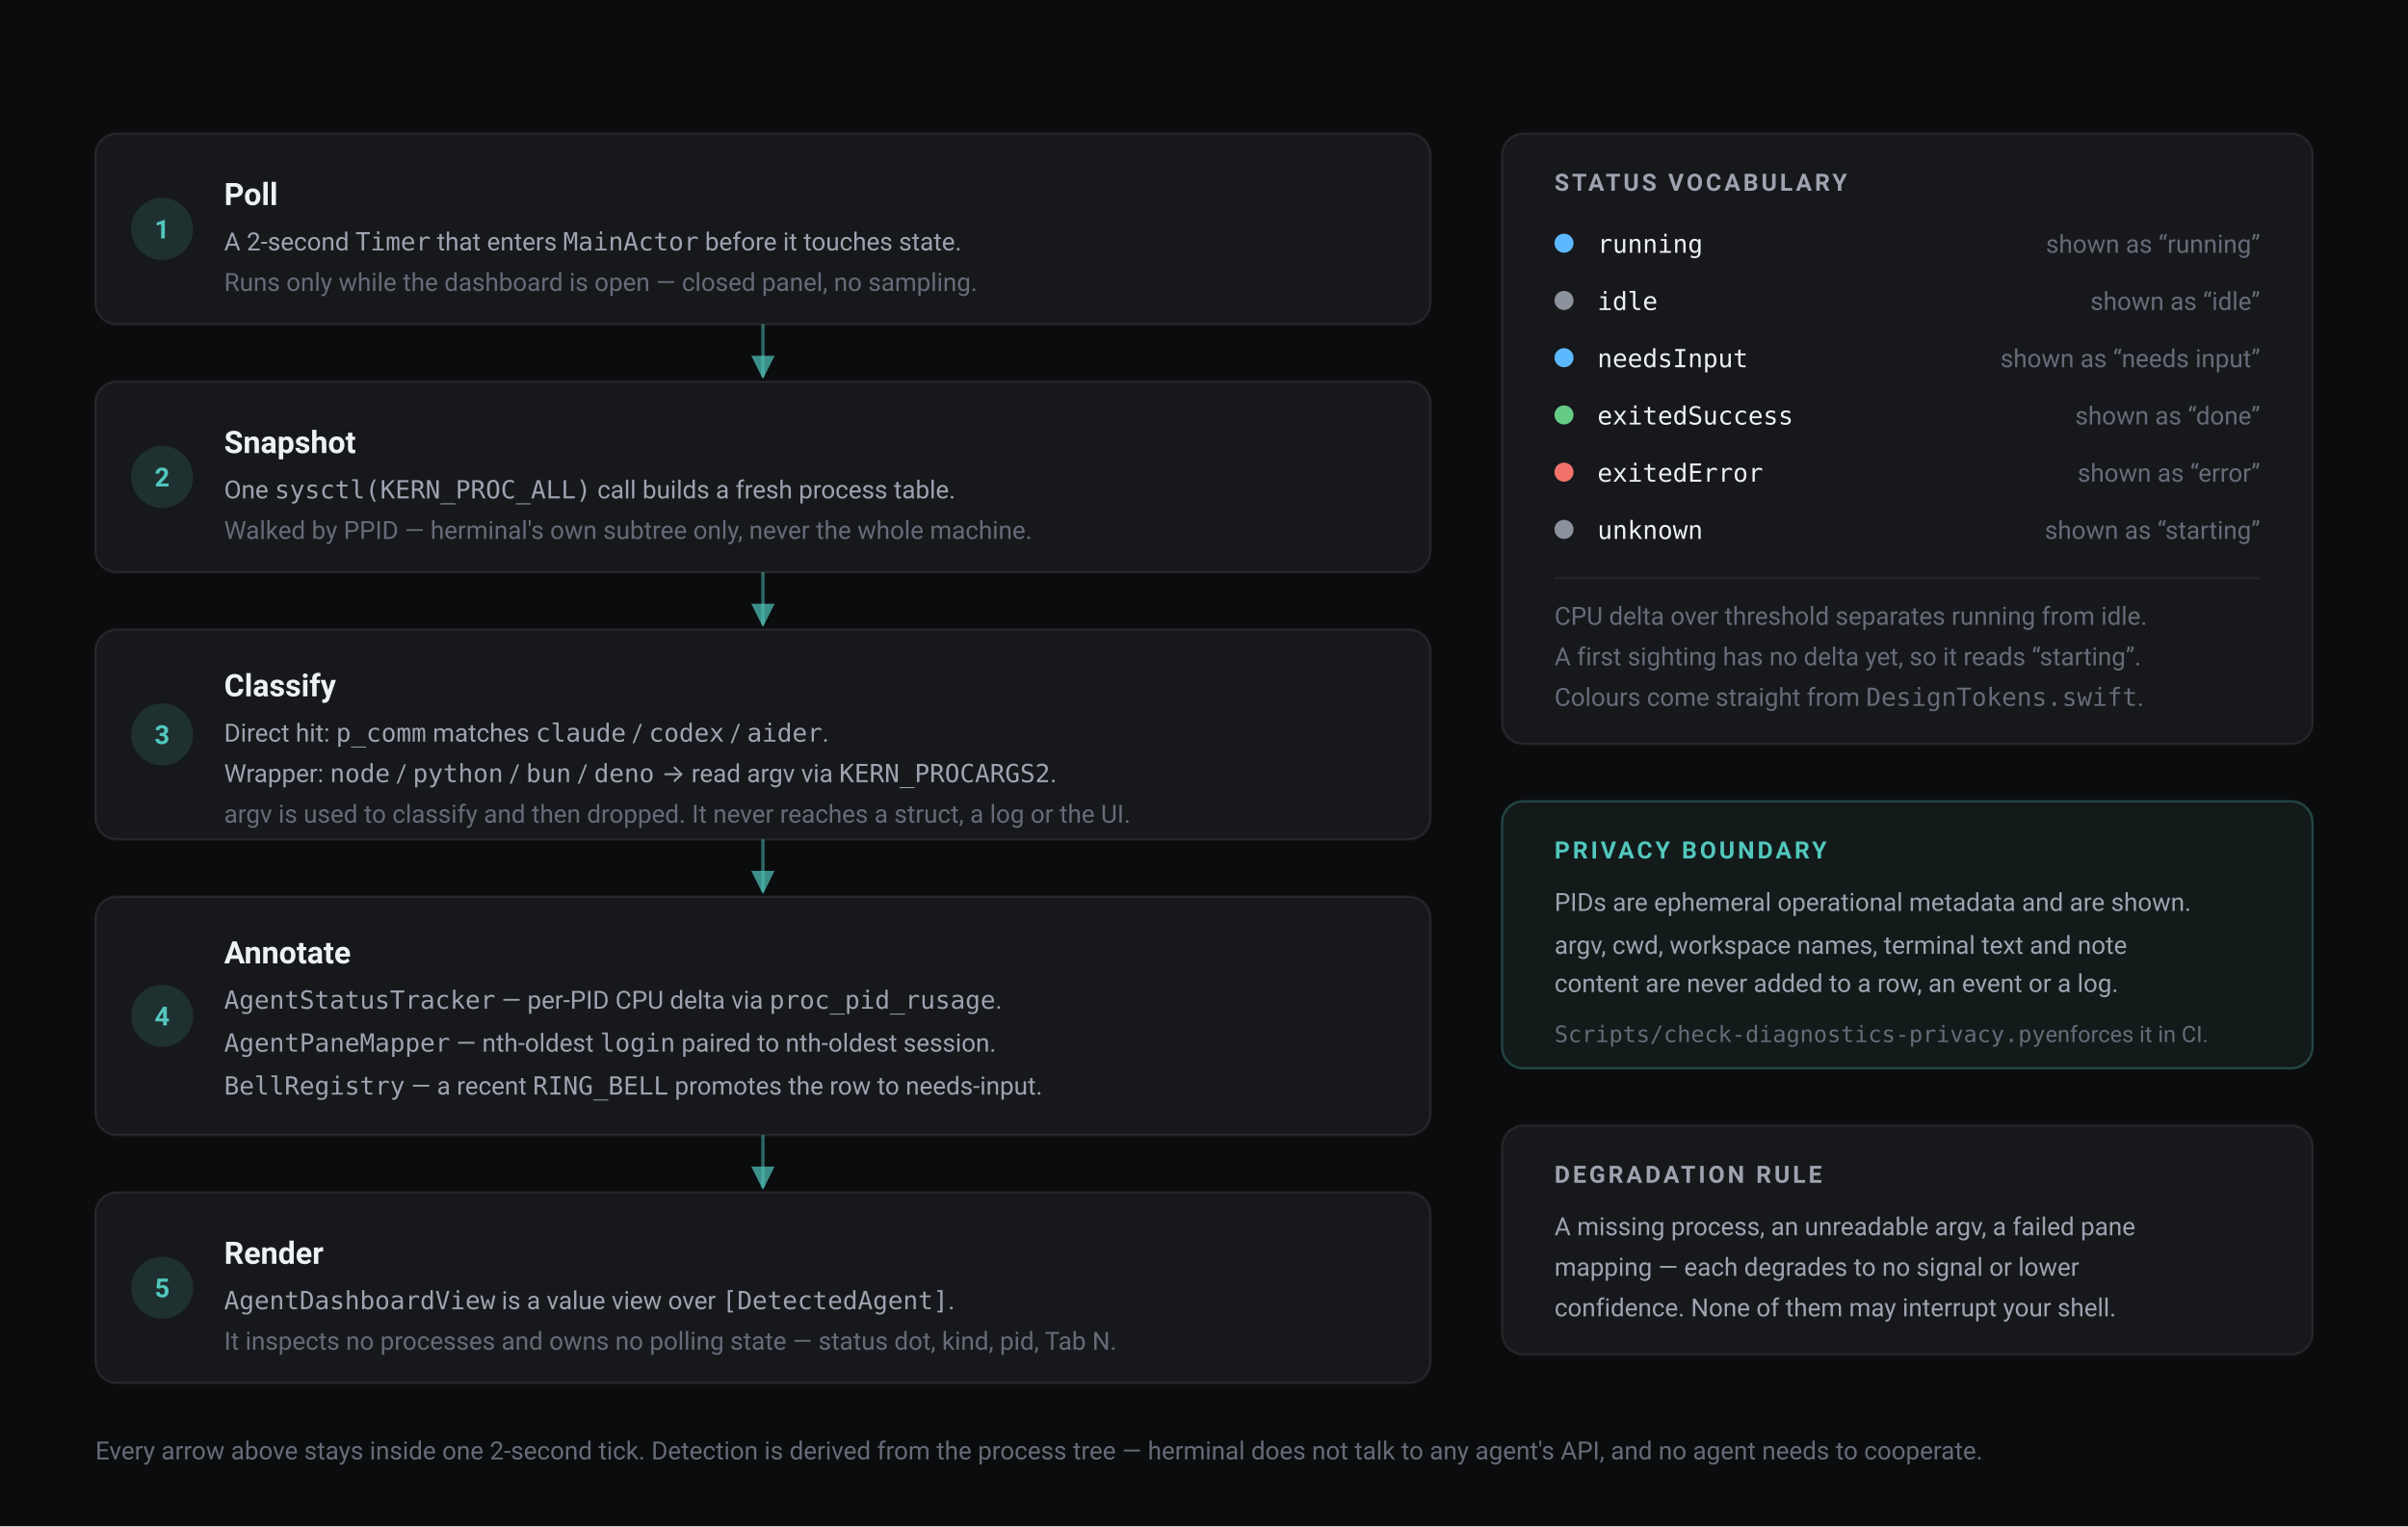
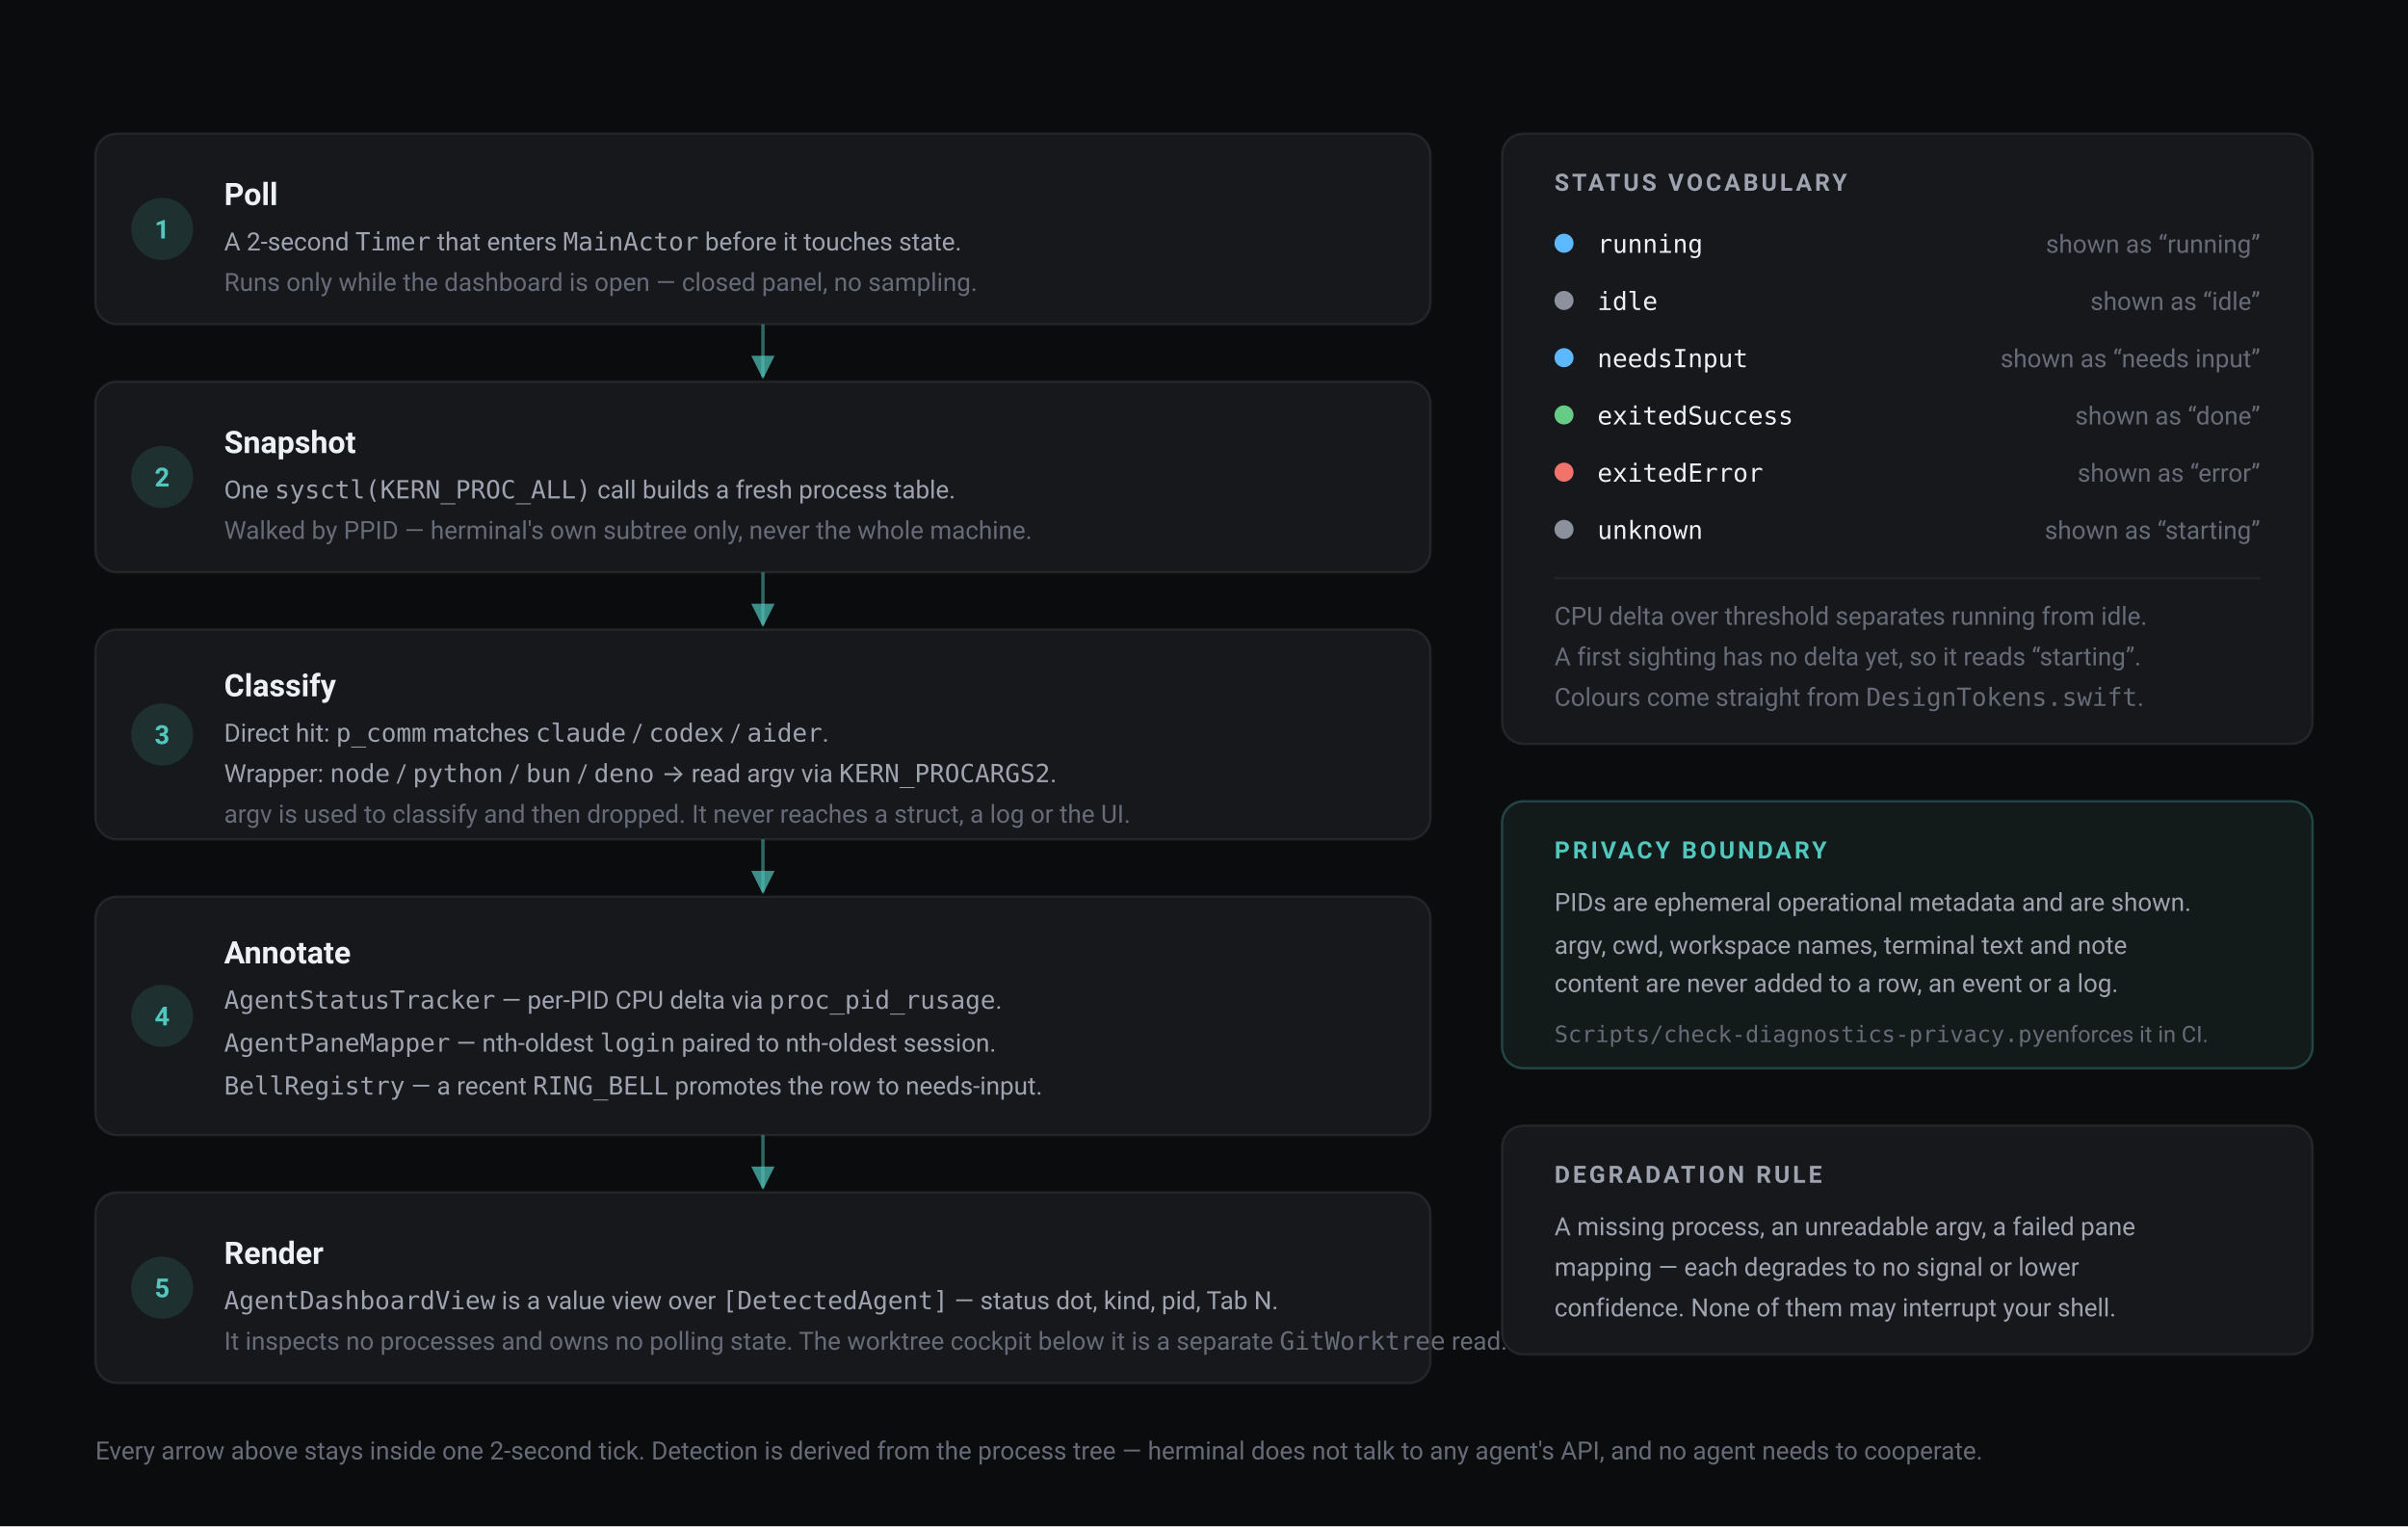
<svg xmlns="http://www.w3.org/2000/svg" viewBox="0 0 1010 640" width="1010" height="640" role="img" aria-label="How herminal derives an agent lifecycle signal: poll, snapshot, classify, annotate, render">
  <style>
    .ui   { font-family: -apple-system, BlinkMacSystemFont, "SF Pro Text", "Segoe UI", Roboto, system-ui, sans-serif; }
    .mono { font-family: ui-monospace, "SF Mono", SFMono-Regular, Menlo, Consolas, monospace; }
    .t1 { fill: #EDF0F5; }
    .t2 { fill: #9EA3B0; }
    .t3 { fill: #666B78; }
    .ac { fill: #52C7BD; }
    .card { fill: #17181B; stroke: #FFFFFF; stroke-opacity: 0.08; }
    .hdr  { font-size: 10px; font-weight: 700; letter-spacing: 1.2px; }
    .st   { font-size: 13px; font-weight: 600; }
    .dt   { font-size: 10.5px; }
    .num  { font-size: 11px; font-weight: 700; }
  </style>
  <defs>
    <marker id="a2" viewBox="0 0 10 10" refX="9" refY="5" markerWidth="7" markerHeight="7" orient="auto-start-reverse">
      <path d="M0 0 L10 5 L0 10 z" fill="#52C7BD" fill-opacity="0.7" />
    </marker>
  </defs>
  <rect width="1010" height="640" fill="#0B0C0E" />
  <rect x="40" y="56" width="560" height="80" rx="9" class="card" />
  <circle cx="68" cy="96" r="13" fill="#52C7BD" fill-opacity="0.14" />
  <text x="68" y="100" text-anchor="middle" class="ui ac num">1</text>
  <text x="94" y="86" class="ui t1 st">Poll</text>
  <text x="94" y="105" class="ui t2 dt">A 2-second <tspan class="mono">Timer</tspan> that enters <tspan class="mono">MainActor</tspan> before it touches state.</text>
  <text x="94" y="122" class="ui t3 dt">Runs only while the dashboard is open — closed panel, no sampling.</text>
  <line x1="320" y1="136" x2="320" y2="158" stroke="#52C7BD" stroke-opacity="0.5" stroke-width="1.4" marker-end="url(#a2)" />
  <rect x="40" y="160" width="560" height="80" rx="9" class="card" />
  <circle cx="68" cy="200" r="13" fill="#52C7BD" fill-opacity="0.14" />
  <text x="68" y="204" text-anchor="middle" class="ui ac num">2</text>
  <text x="94" y="190" class="ui t1 st">Snapshot</text>
  <text x="94" y="209" class="ui t2 dt">One <tspan class="mono">sysctl(KERN_PROC_ALL)</tspan> call builds a fresh process table.</text>
  <text x="94" y="226" class="ui t3 dt">Walked by PPID — herminal's own subtree only, never the whole machine.</text>
  <line x1="320" y1="240" x2="320" y2="262" stroke="#52C7BD" stroke-opacity="0.5" stroke-width="1.4" marker-end="url(#a2)" />
  <rect x="40" y="264" width="560" height="88" rx="9" class="card" />
  <circle cx="68" cy="308" r="13" fill="#52C7BD" fill-opacity="0.14" />
  <text x="68" y="312" text-anchor="middle" class="ui ac num">3</text>
  <text x="94" y="292" class="ui t1 st">Classify</text>
  <text x="94" y="311" class="ui t2 dt">Direct hit: <tspan class="mono">p_comm</tspan> matches <tspan class="mono">claude</tspan> / <tspan class="mono">codex</tspan> / <tspan class="mono">aider</tspan>.</text>
  <text x="94" y="328" class="ui t2 dt">Wrapper: <tspan class="mono">node</tspan> / <tspan class="mono">python</tspan> / <tspan class="mono">bun</tspan> / <tspan class="mono">deno</tspan> → read argv via <tspan class="mono">KERN_PROCARGS2</tspan>.</text>
  <text x="94" y="345" class="ui t3 dt">argv is used to classify and then dropped. It never reaches a struct, a log or the UI.</text>
  <line x1="320" y1="352" x2="320" y2="374" stroke="#52C7BD" stroke-opacity="0.5" stroke-width="1.4" marker-end="url(#a2)" />
  <rect x="40" y="376" width="560" height="100" rx="9" class="card" />
  <circle cx="68" cy="426" r="13" fill="#52C7BD" fill-opacity="0.14" />
  <text x="68" y="430" text-anchor="middle" class="ui ac num">4</text>
  <text x="94" y="404" class="ui t1 st">Annotate</text>
  <text x="94" y="423" class="ui t2 dt">
    <tspan class="mono">AgentStatusTracker</tspan> — per-PID CPU delta via <tspan class="mono">proc_pid_rusage</tspan>.</text>
  <text x="94" y="441" class="ui t2 dt">
    <tspan class="mono">AgentPaneMapper</tspan> — nth-oldest <tspan class="mono">login</tspan> paired to nth-oldest session.</text>
  <text x="94" y="459" class="ui t2 dt">
    <tspan class="mono">BellRegistry</tspan> — a recent <tspan class="mono">RING_BELL</tspan> promotes the row to needs-input.</text>
  <line x1="320" y1="476" x2="320" y2="498" stroke="#52C7BD" stroke-opacity="0.5" stroke-width="1.4" marker-end="url(#a2)" />
  <rect x="40" y="500" width="560" height="80" rx="9" class="card" />
  <circle cx="68" cy="540" r="13" fill="#52C7BD" fill-opacity="0.14" />
  <text x="68" y="544" text-anchor="middle" class="ui ac num">5</text>
  <text x="94" y="530" class="ui t1 st">Render</text>
  <text x="94" y="549" class="ui t2 dt">
-     <tspan class="mono">AgentDashboardView</tspan> is a value view over <tspan class="mono">[DetectedAgent]</tspan>.</text>
-   <text x="94" y="566" class="ui t3 dt">It inspects no processes and owns no polling state — status dot, kind, pid, Tab N.</text>
+     <tspan class="mono">AgentDashboardView</tspan> is a value view over <tspan class="mono">[DetectedAgent]</tspan> — status dot, kind, pid, Tab N.</text>
+   <text x="94" y="566" class="ui t3 dt">It inspects no processes and owns no polling state. The worktree cockpit below it is a separate <tspan class="mono">GitWorktree</tspan> read.</text>
  <rect x="630" y="56" width="340" height="256" rx="9" class="card" />
  <text x="652" y="80" class="ui t2 hdr">STATUS VOCABULARY</text>
  <circle cx="656" cy="102" r="4" fill="#5CB8FF" />
  <text x="670" y="106" class="mono t1 dt">running</text>
  <text x="948" y="106" text-anchor="end" class="ui t3 dt">shown as “running”</text>
  <circle cx="656" cy="126" r="4" fill="#8C919E" />
  <text x="670" y="130" class="mono t1 dt">idle</text>
  <text x="948" y="130" text-anchor="end" class="ui t3 dt">shown as “idle”</text>
  <circle cx="656" cy="150" r="4" fill="#5CB8FF" />
  <text x="670" y="154" class="mono t1 dt">needsInput</text>
  <text x="948" y="154" text-anchor="end" class="ui t3 dt">shown as “needs input”</text>
  <circle cx="656" cy="174" r="4" fill="#66CC85" />
  <text x="670" y="178" class="mono t1 dt">exitedSuccess</text>
  <text x="948" y="178" text-anchor="end" class="ui t3 dt">shown as “done”</text>
  <circle cx="656" cy="198" r="4" fill="#F2736B" />
  <text x="670" y="202" class="mono t1 dt">exitedError</text>
  <text x="948" y="202" text-anchor="end" class="ui t3 dt">shown as “error”</text>
  <circle cx="656" cy="222" r="4" fill="#8C919E" />
  <text x="670" y="226" class="mono t1 dt">unknown</text>
  <text x="948" y="226" text-anchor="end" class="ui t3 dt">shown as “starting”</text>
  <rect x="652" y="242" width="296" height="1" fill="#FFFFFF" fill-opacity="0.05" />
  <text x="652" y="262" class="ui t3 dt">CPU delta over threshold separates running from idle.</text>
  <text x="652" y="279" class="ui t3 dt">A first sighting has no delta yet, so it reads “starting”.</text>
  <text x="652" y="296" class="ui t3 dt">Colours come straight from <tspan class="mono">DesignTokens.swift</tspan>.</text>
  <rect x="630" y="336" width="340" height="112" rx="9" fill="#131A1A" stroke="#52C7BD" stroke-opacity="0.28" />
  <text x="652" y="360" class="ui ac hdr">PRIVACY BOUNDARY</text>
  <text x="652" y="382" class="ui t2 dt">PIDs are ephemeral operational metadata and are shown.</text>
  <text x="652" y="400" class="ui t2 dt">argv, cwd, workspace names, terminal text and note</text>
  <text x="652" y="416" class="ui t2 dt">content are never added to a row, an event or a log.</text>
  <text x="652" y="437" class="mono t3" font-size="9.5">Scripts/check-diagnostics-privacy.py<tspan class="ui"> enforces it in CI.</tspan>
  </text>
  <rect x="630" y="472" width="340" height="96" rx="9" class="card" />
  <text x="652" y="496" class="ui t2 hdr">DEGRADATION RULE</text>
  <text x="652" y="518" class="ui t2 dt">A missing process, an unreadable argv, a failed pane</text>
  <text x="652" y="535" class="ui t2 dt">mapping — each degrades to no signal or lower</text>
  <text x="652" y="552" class="ui t2 dt">confidence. None of them may interrupt your shell.</text>
  <text x="40" y="612" class="ui t3 dt">Every arrow above stays inside one 2-second tick. Detection is derived from the process tree — herminal does not talk to any agent's API, and no agent needs to cooperate.</text>
</svg>
